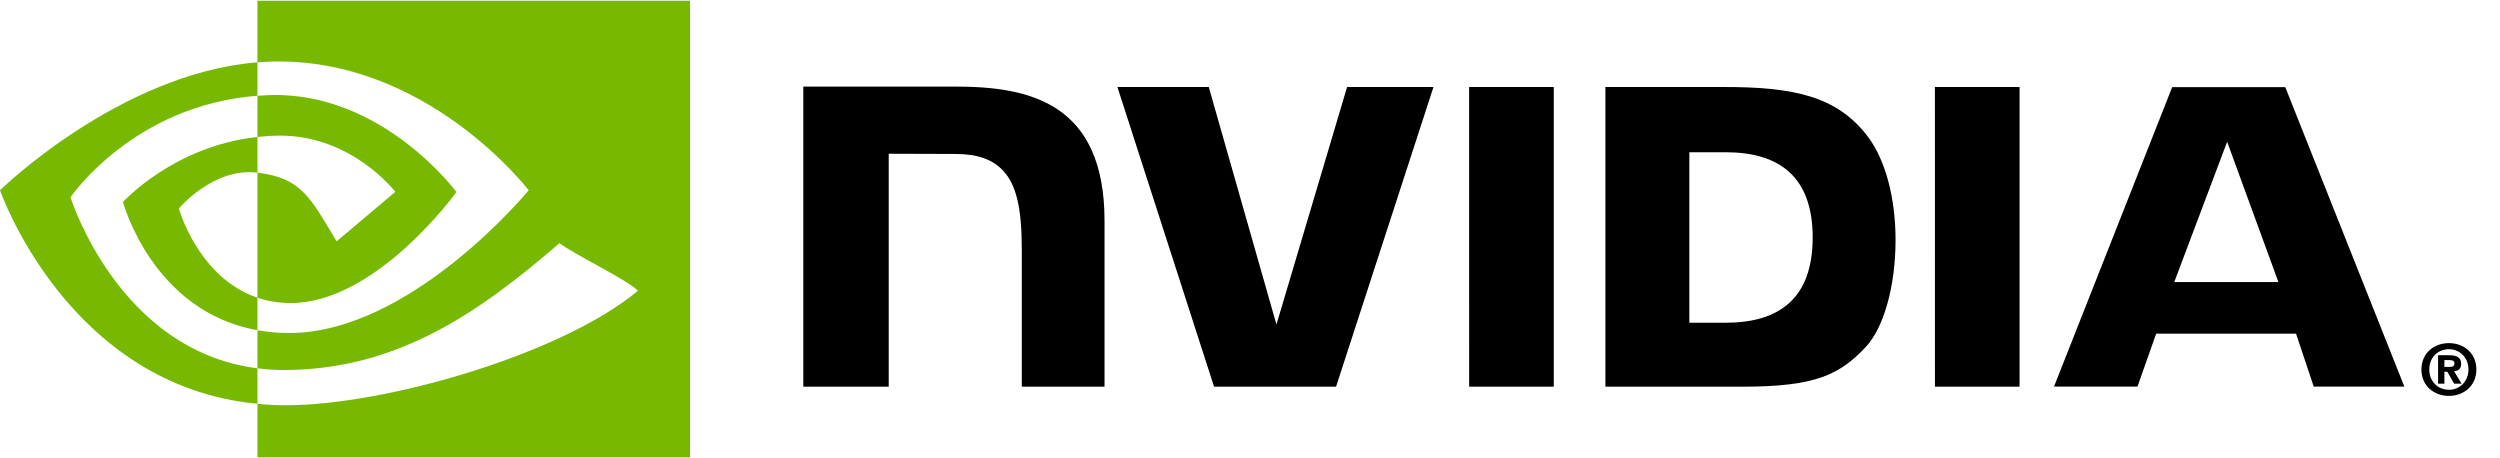
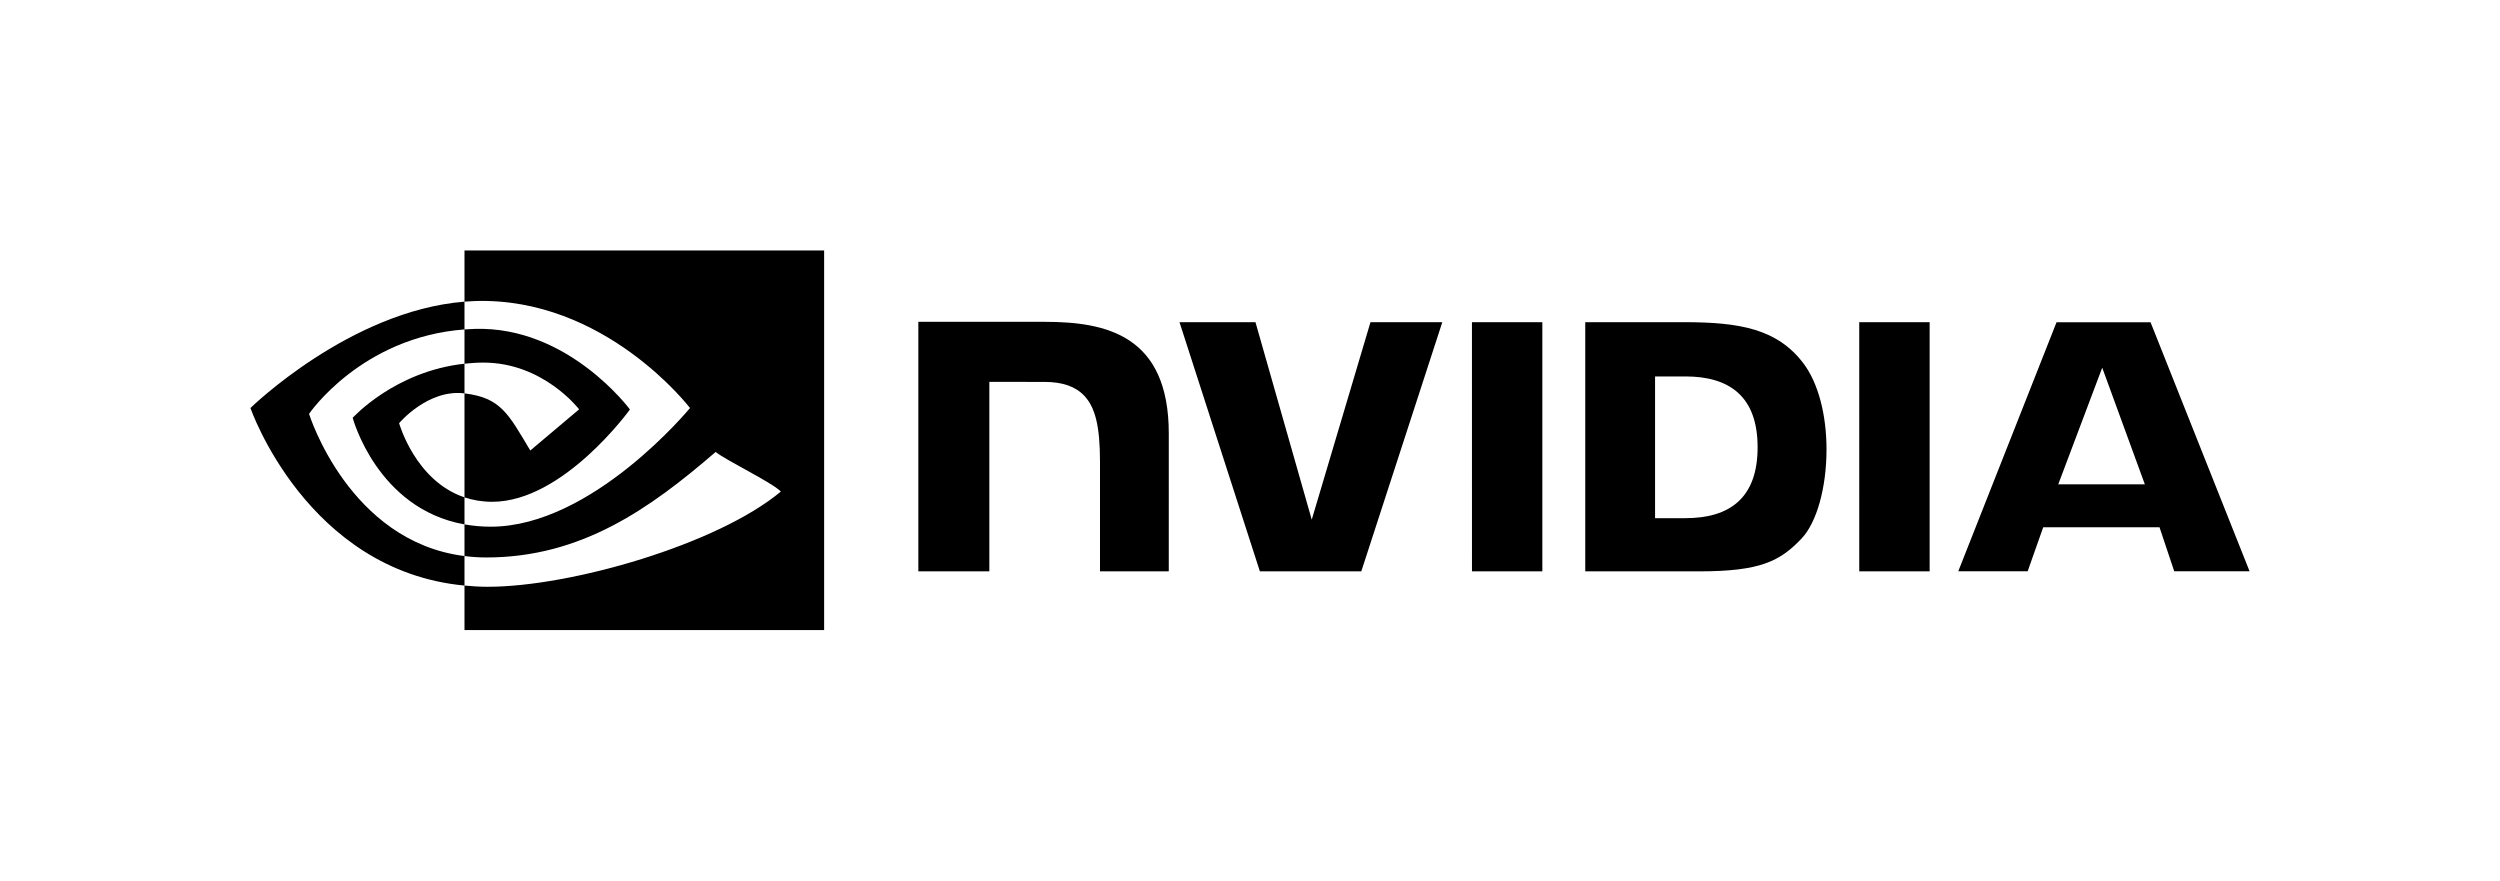
- <svg xmlns="http://www.w3.org/2000/svg" width="656" height="120" viewBox="0 0 164 30" version="1.1" xml:space="preserve" style="fill-rule:evenodd;clip-rule:evenodd;stroke-linejoin:round;stroke-miterlimit:2;">
-   <g>
-     <path d="M160.352,24.069L160.352,23.62L160.64,23.62C160.797,23.62 161.011,23.632 161.011,23.824C161.011,24.032 160.901,24.069 160.715,24.069L160.352,24.069M160.352,24.384L160.544,24.384L160.991,25.168L161.481,25.168L160.987,24.352C161.242,24.333 161.452,24.212 161.452,23.868C161.452,23.441 161.157,23.303 160.659,23.303L159.938,23.303L159.938,25.168L160.352,25.168L160.352,24.384M162.45,24.238C162.45,23.143 161.599,22.508 160.65,22.508C159.695,22.508 158.845,23.143 158.845,24.238C158.845,25.333 159.695,25.971 160.65,25.971C161.598,25.971 162.45,25.333 162.45,24.238M161.93,24.238C161.93,25.036 161.343,25.572 160.65,25.572L160.65,25.566C159.937,25.572 159.361,25.036 159.361,24.238C159.361,23.441 159.938,22.907 160.65,22.907C161.344,22.907 161.93,23.441 161.93,24.238" style="fill:black;" />
-     <path d="M96.374,5.707L96.376,25.367L101.928,25.367L101.928,5.707L96.374,5.707ZM52.697,5.681L52.697,25.367L58.3,25.367L58.3,10.086L62.67,10.1C64.107,10.1 65.1,10.445 65.793,11.184C66.672,12.12 67.03,13.628 67.03,16.389L67.03,25.367L72.457,25.367L72.457,14.49C72.457,6.727 67.509,5.68 62.668,5.68L52.698,5.68L52.697,5.681ZM105.314,5.708L105.314,25.367L114.32,25.367C119.118,25.367 120.684,24.569 122.377,22.78C123.575,21.524 124.348,18.766 124.348,15.753C124.348,12.99 123.693,10.525 122.551,8.99C120.494,6.245 117.531,5.708 113.106,5.708L105.314,5.708ZM110.822,9.988L113.209,9.988C116.672,9.988 118.912,11.544 118.912,15.579C118.912,19.616 116.672,21.171 113.209,21.171L110.822,21.171L110.822,9.988ZM88.369,5.708L83.735,21.288L79.295,5.709L73.302,5.708L79.642,25.367L87.645,25.367L94.036,5.708L88.369,5.708ZM126.932,25.367L132.485,25.367L132.485,5.709L126.93,5.708L126.932,25.367ZM142.496,5.715L134.743,25.36L140.218,25.36L141.445,21.888L150.62,21.888L151.781,25.36L157.725,25.36L149.913,5.714L142.496,5.715ZM146.1,9.3L149.464,18.504L142.631,18.504L146.101,9.3L146.1,9.3Z" style="fill:black;" />
-     <path d="M16.889,8.985L16.889,6.28C17.151,6.26 17.417,6.247 17.687,6.238C25.087,6.006 29.942,12.597 29.942,12.597C29.942,12.597 24.698,19.879 19.076,19.879C18.333,19.882 17.594,19.764 16.889,19.529L16.889,11.325C19.769,11.673 20.349,12.945 22.081,15.833L25.933,12.585C25.933,12.585 23.121,8.897 18.381,8.897C17.866,8.897 17.373,8.933 16.889,8.985ZM16.889,0.047L16.889,4.09C17.154,4.069 17.42,4.052 17.687,4.042C27.977,3.696 34.682,12.482 34.682,12.482C34.682,12.482 26.982,21.846 18.959,21.846C18.224,21.846 17.535,21.778 16.889,21.663L16.889,24.161C17.442,24.231 18.015,24.273 18.613,24.273C26.078,24.273 31.477,20.461 36.705,15.948C37.572,16.642 41.121,18.331 41.85,19.071C36.879,23.231 25.295,26.586 18.727,26.586C18.113,26.584 17.5,26.552 16.889,26.49L16.889,30L45.264,30L45.264,0.047L16.889,0.047ZM16.889,19.529L16.889,21.662C9.984,20.432 8.067,13.254 8.067,13.254C8.067,13.254 11.383,9.58 16.889,8.985L16.889,11.325L16.878,11.324C13.988,10.977 11.731,13.677 11.731,13.677C11.731,13.677 12.996,18.221 16.889,19.529ZM4.625,12.943C4.625,12.943 8.717,6.903 16.889,6.28L16.889,4.088C7.838,4.815 0,12.48 0,12.48C0,12.48 4.439,25.313 16.889,26.488L16.889,24.16C7.753,23.011 4.625,12.943 4.625,12.943Z" style="fill:rgb(118,185,0);" />
+ <svg xmlns="http://www.w3.org/2000/svg" id="Logo" viewBox="0 0 3026.628 1065.974">
+   <g id="NVIDIA_Logo" data-name="NVIDIA Logo">
+     <path id="Eye_Mark" data-name="Eye Mark" d="M562.333,440.327v-41.515c4.031-.287,8.101-.502,12.25-.632,113.546-3.569,188.037,97.562,188.037,97.562,0,0-80.455,111.748-166.719,111.748-12.425,0-23.543-2.003-33.568-5.367v-125.888c44.204,5.34,53.09,24.864,79.673,69.161l59.104-49.834s-43.143-56.587-115.874-56.587c-7.914,0-15.477.559-22.904,1.351M562.333,303.188v62.011c4.076-.322,8.156-.582,12.25-.729,157.903-5.32,260.772,129.497,260.772,129.497,0,0-118.161,143.682-241.257,143.682-11.279,0-21.84-1.041-31.765-2.797v38.331c8.489,1.079,17.277,1.713,26.453,1.713,114.557,0,197.397-58.497,277.62-127.739,13.291,10.649,67.746,36.555,78.944,47.911-76.279,63.849-254.031,115.314-354.803,115.314-9.71,0-19.05-.587-28.213-1.466v53.87h435.403v-459.598h-435.403ZM562.333,602.124v32.729c-105.951-18.891-135.359-129.027-135.359-129.027,0,0,50.87-56.364,135.359-65.498v35.908c-.065,0-.107-.017-.165-.017-44.334-5.325-78.976,36.1-78.976,36.1,0,0,19.407,69.736,79.141,89.805M374.151,501.053s62.795-92.66,188.182-102.24v-33.613c-138.877,11.146-259.144,128.768-259.144,128.768,0,0,68.113,196.92,259.144,214.949v-35.733c-140.184-17.637-188.182-172.131-188.182-172.131Z" />
+     <path id="NVIDIA" d="M1782.013,390.034l.03,301.674h85.196v-301.669l-85.226-.005ZM1111.788,389.625v302.084h85.956v-229.377l66.589.023c22.059,0,37.768,5.489,48.398,16.831,13.476,14.361,18.977,37.51,18.977,79.877v132.646l83.269-.015.015-166.885c0-119.121-75.932-135.185-150.214-135.185h-152.991M1919.194,390.045v301.664h138.188c73.626,0,97.656-12.245,123.645-39.699,18.372-19.273,30.24-61.581,30.24-107.817,0-42.402-10.046-80.231-27.575-103.788-31.563-42.126-77.038-50.361-144.924-50.361h-119.573ZM2003.706,455.73h36.632c53.144,0,87.514,23.865,87.514,85.788,0,61.938-34.37,85.803-87.514,85.803h-36.632v-171.591ZM1659.172,390.045l-71.105,239.086-68.134-239.071-91.97-.015,97.304,301.664h122.795l98.069-301.664h-86.96ZM2250.913,691.709h85.211v-301.649l-85.231-.015.02,301.664ZM2489.752,390.153l-118.969,301.452h84.009l18.822-53.281h140.795l17.818,53.281h91.211l-119.877-301.477-113.809.025ZM2545.057,445.15l51.611,141.225h-104.851l53.24-141.225Z" />
  </g>
</svg>
